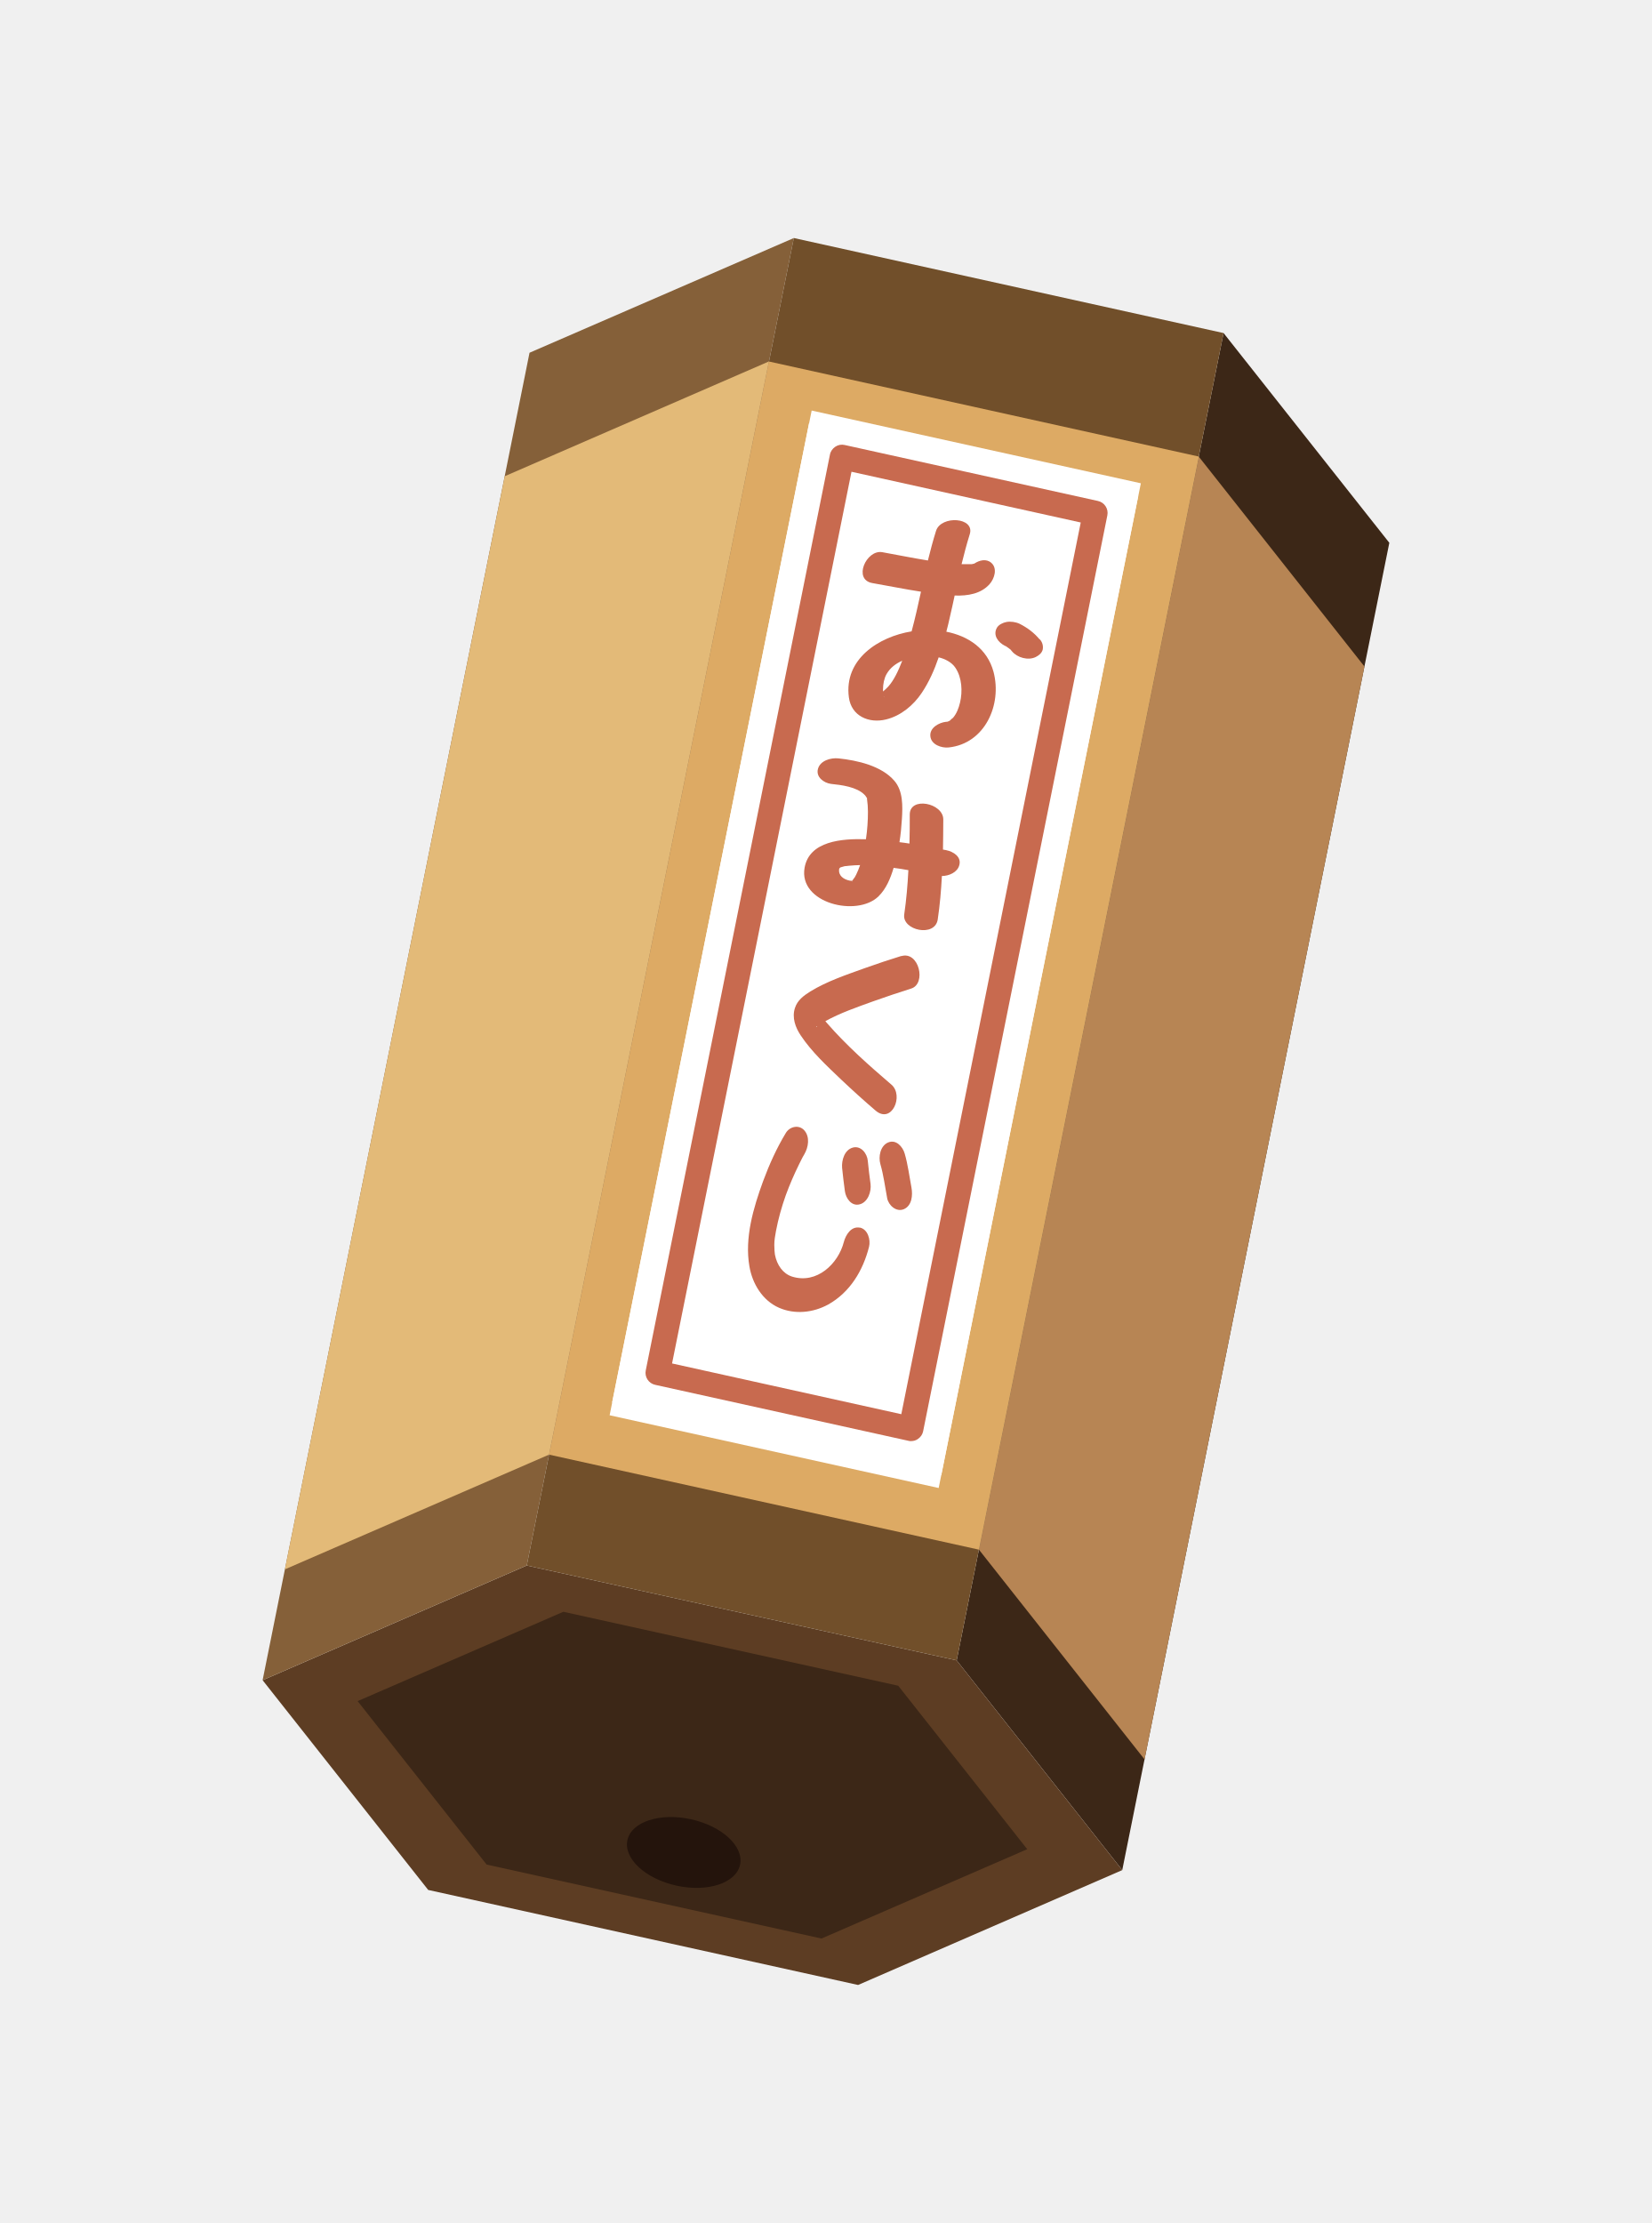
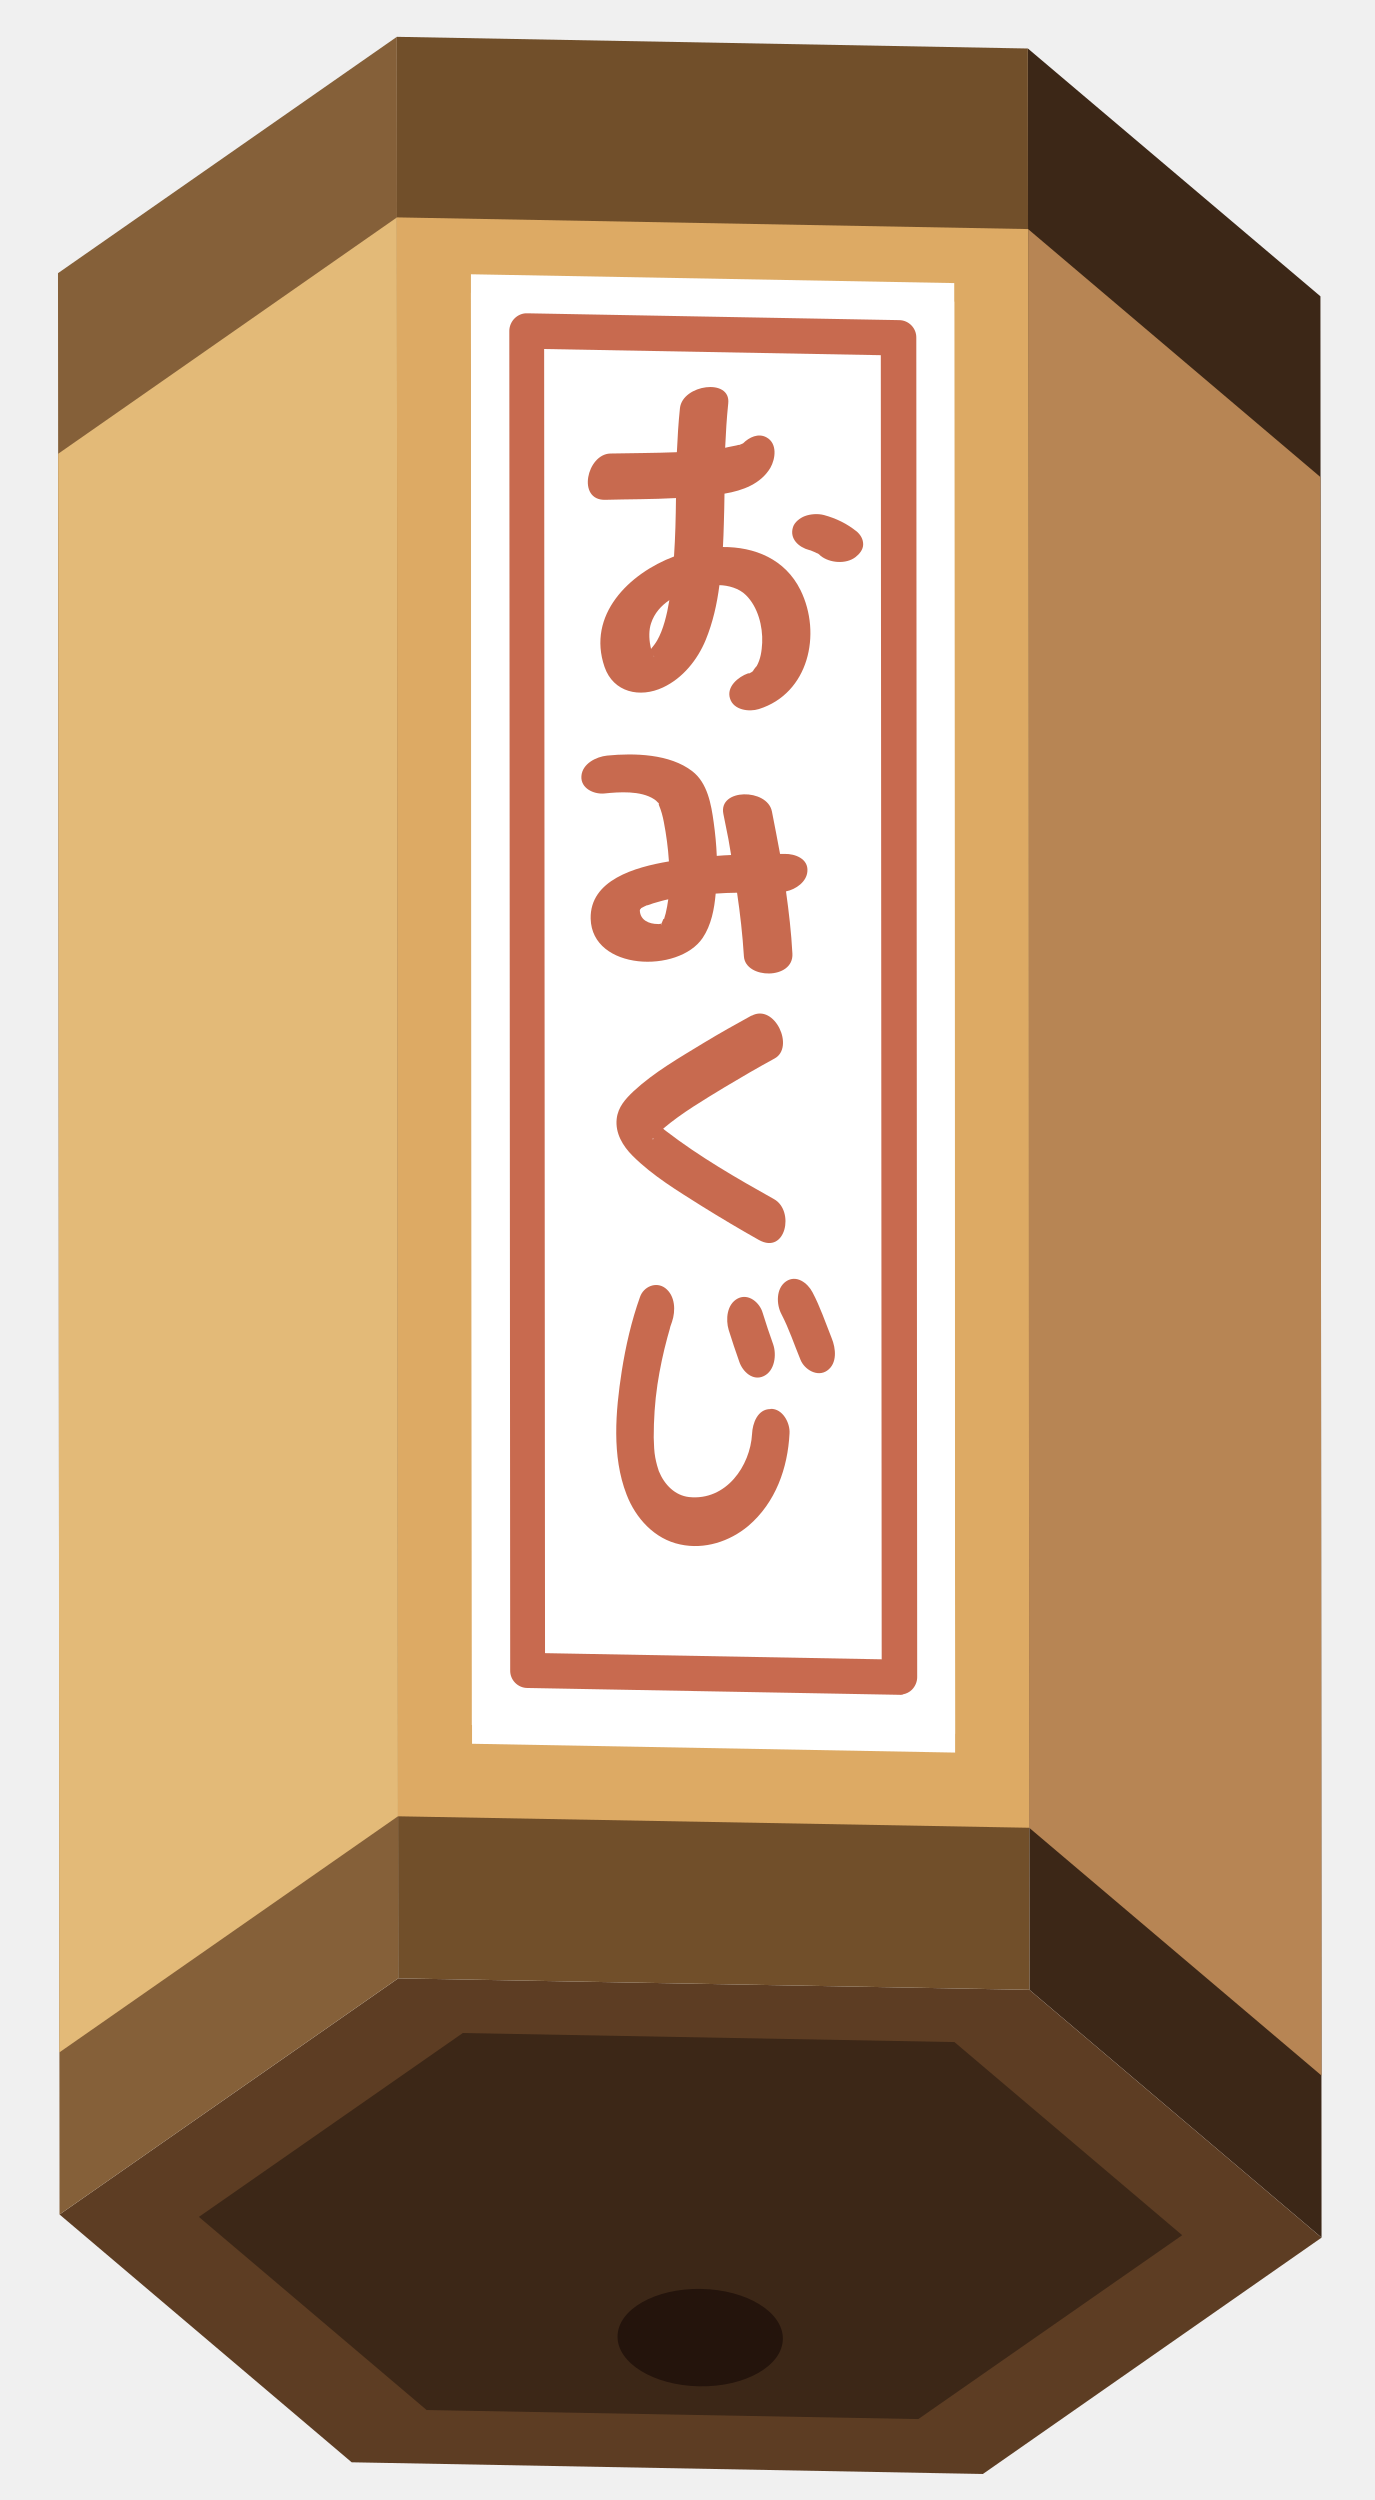
- <svg xmlns="http://www.w3.org/2000/svg" version="1.1" viewBox="0 0 1074.3 1445.7">
+ <svg xmlns="http://www.w3.org/2000/svg" version="1.1" viewBox="0 0 623.6 1133.9">
  <defs>
    <style>
      .cls-1 {
        fill: #856039;
      }

      .cls-2 {
-         fill: #5d3d23;
+         fill: #c86a4f;
      }

      .cls-3 {
-         fill: #c86a4f;
+         fill: #b78554;
      }

      .cls-4 {
-         fill: #b78554;
+         isolation: isolate;
      }

      .cls-5 {
-         isolation: isolate;
+         fill: #ddaa64;
      }

      .cls-6 {
-         fill: #ddaa64;
+         fill: #3c2717;
      }

      .cls-7 {
-         fill: #3c2717;
+         fill: #fff;
      }

      .cls-8 {
-         fill: #fff;
+         fill: #e3ba78;
      }

      .cls-9 {
-         fill: #e3ba78;
+         fill: #24140c;
      }

      .cls-10 {
-         fill: #24140c;
+         fill: #5d3d23;
      }

      .cls-11 {
        fill: #714f2a;
      }
    </style>
  </defs>
  <g>
    <g id="_レイヤー_1" data-name="レイヤー_1">
-       <g>
+       <g id="_レイヤー_1-2" data-name="_レイヤー_1">
        <g>
-           <g class="cls-5">
-             <polygon class="cls-7" points="622.2 1079.8 795.8 216.6 903.6 353 729.9 1216.2 622.2 1079.8" />
-             <polygon class="cls-2" points="278.5 1229.1 170.8 1092.7 342.6 1018.1 622.2 1079.8 729.9 1216.2 558.1 1290.9 278.5 1229.1" />
-             <polygon class="cls-7" points="316.5 1212.6 232.6 1106.3 366.4 1048.2 584.2 1096.3 668.1 1202.6 534.3 1260.7 316.5 1212.6" />
-             <ellipse class="cls-10" cx="444.7" cy="1204.5" rx="22.1" ry="37.5" transform="translate(-827.2 1380.4) rotate(-77.6)" />
-             <polygon class="cls-1" points="170.8 1092.7 344.4 229.4 516.3 154.8 342.6 1018.1 170.8 1092.7" />
-             <polygon class="cls-11" points="342.6 1018.1 516.3 154.8 795.8 216.6 622.2 1079.8 342.6 1018.1" />
+           <g>
+             <g class="cls-4">
+               <polygon class="cls-6" points="466.9 902.5 466.2 22 598.9 134.4 599.4 1014.9 466.9 902.5" />
+               <polygon class="cls-10" points="159.5 1116.8 27 1004.4 180.6 897.3 466.9 902.5 599.4 1014.9 445.8 1122.1 159.5 1116.8" />
+               <polygon class="cls-6" points="193.5 1093.1 90.2 1005.5 209.9 922.1 432.9 926.2 536.2 1013.8 416.5 1097.2 193.5 1093.1" />
+               <ellipse class="cls-9" cx="317.6" cy="1060" rx="22.1" ry="37.5" transform="translate(-747.8 1359.3) rotate(-89)" />
+               <polygon class="cls-1" points="27 1004.4 26.3 123.9 180 16.7 180.6 897.3 27 1004.4" />
+               <polygon class="cls-11" points="180.6 897.3 180 16.7 466.2 22 466.9 902.5 180.6 897.3" />
+             </g>
+             <polygon class="cls-8" points="180 98.6 179.9 98.7 26.4 205.8 26.9 930.9 26.9 930.9 180.5 823.8 180 98.6" />
+             <polygon class="cls-3" points="598.9 216.5 598.8 216.3 466.4 104 466.8 829 466.8 829 599.4 941.4 598.9 216.5" />
+             <polygon class="cls-5" points="466.4 104 466.2 103.9 180 98.6 180.5 823.8 180.5 823.8 466.8 829 466.4 104" />
+             <polygon class="cls-7" points="432.8 136.8 433.2 794.9 214.1 790.9 213.6 132.8 432.8 136.8" />
+             <path class="cls-2" d="M237.3,150.7c.6-.1,1.2-.2,1.7-.1l168.6,3.1c4.3,0,7.9,3.6,7.8,8l.4,607.5c0,2.1-.9,4.2-2.4,5.7-1.5,1.5-3.6,2.4-5.8,2.3l-168.6-3.1c-4.3,0-7.9-3.6-7.8-8l-.4-607.5c0-2.1.9-4.2,2.4-5.7,1.1-1.1,2.5-1.8,4.1-2.1h0ZM399.6,169.5l-152.7-2.8.4,591.5,152.7,2.8-.4-591.5Z" />
+             <g>
+               <path class="cls-2" d="M318.9,671.2c-.2,3.5-.3,6.9-.4,10.3-.2,4.6-.2,9.2-.3,13.8-8.4,1.4-16.5,4.5-20.8,11.7-2.4,4.2-3.2,11.1,1.7,13.8,3.7,2.1,7.9.1,10.7-2.7.6-.2,1.2-.6,1.7-.7h.4c.6-.2,1.2-.3,1.7-.4l3-.6,1.3-.3c-.3,6.7-.7,13.4-1.4,20.1-1.3,11.7,20.7,8.6,21.9-2.1.7-6.7,1.1-13.3,1.4-20,10-.4,20.1-.4,30.2-.6,10.6-.3,15.3-21.3,2.3-21-10.6.3-21.4.2-32.1.8.1-8.9.3-17.7.9-26.5,20.4-7.7,39.6-26.5,31.5-50.1-4-11.6-16.1-14.2-26.5-9.3-9,4.2-15.7,12.6-19.4,21.6-3.2,7.8-5.1,16.2-6.2,24.8-4-.1-8.9-1.4-12-4.5-5.5-5.4-7.7-14.2-7.4-21.6.2-3.8.7-7.5,2.6-10.8-.3.6,1.5-1.7,1.6-2.1.3-.2.6-.5,1-.7,0,0,.3,0,.5-.3h.7c4.5-1.6,9.9-6.1,8.2-11.4-1.6-5.3-8.7-6.2-13.1-4.8-22.6,7.1-28.6,34.1-18.9,53.9,7,14.2,20.9,19.7,35.4,19.6h0ZM308.7,718.6h.5c-.2,0-.3,0-.5,0ZM310.4,717.6c.6-.7,1.1-1.5,1.5-2.1-.4.8-1,1.5-1.5,2.1ZM350.5,621.8c-.7-.3-.4-.6,0,0h0ZM351.6,624.9l.3,1.5c.7,3.4.7,7.3-.3,10.2-1.5,4.6-4.6,8-8.3,10.5,1.1-6.7,2.8-13.5,5.5-18.2.8-1.4,1.8-2.7,2.8-3.9h0Z" />
+               <path class="cls-2" d="M258.3,678.1c4.4,3.6,9.4,6,14.9,7.5,2.7.7,6.1.5,8.7-.5,2.1-.8,4.6-2.7,5.3-4.9,1.8-5.4-2.7-9.3-7.4-10.5-.2,0-.4-.1-.7-.2-.7-.3-1.3-.5-1.9-.8-.3-.1-.7-.4-1-.5,0,0,0,0-.2,0-.5-.3-.9-.7-1.3-1.1-4.1-3.3-11.5-3.9-15.8-.6-1.8,1.4-3.5,3.4-3.5,5.8,0,2.4,1.2,4.4,3.1,6v-.2ZM276.3,668.3h-.1q0,0,.1,0Z" />
+               <path class="cls-2" d="M290.8,531.9c.7,0,1.5,0,2.2,0,1.2,6.4,2.4,12.8,3.7,19.3,2.1,10.5,24.4,10.5,22-1.2-1.2-6.2-2.5-12.4-3.5-18.6,2.2-.1,4.4-.2,6.5-.4.2,5.1.7,10.2,1.4,15.2,1.1,8.1,2.8,17.9,9.7,23.2,10.2,7.9,26.3,8.3,38.6,7.1,5-.5,11.3-3.7,11.7-9.3.4-5.5-5.5-8.3-10.3-7.9-6.8.7-16.6,1.4-22.7-2.6-.9-.6-.8-.6-1.6-1.4-.3-.3-.4-.3-.5-.4v-.7c-1.1-2.6-1.8-5.2-2.3-7.9-1.1-5.7-1.9-11.6-2.3-17.8,15.4-2.6,35.9-8.4,35.5-26-.6-23.6-39.9-24.9-50.8-8.7-3.9,5.8-5.3,13.1-5.9,20.1-3.2.2-6.5.4-9.7.4-1.4-9.5-2.5-19.1-3.1-28.8-.6-10.5-22.7-10.8-22,1.2.5,9.5,1.6,18.9,2.9,28.2-4.5.9-9.4,4.4-9.7,9.1-.5,5.7,5.6,8,10.3,7.9h0ZM356,507.5c-.5.3-1.3.8,0,0h0ZM356.3,507.4h0c0,.3-.1.4,0,0ZM347,499.9s0,.2-.2.2c.2-.5,0-.7.2-.2ZM346.6,500.4c-.2,0-.4.3-.4.3,0,0,.2-.1.4-.3ZM345.9,502.5c.3-.7.5-1.3.8-1.9,0,0,0,0,0-.2.6-.1,1.4-.3,1.7-.2,4,0,8,1.7,8.2,6.1,0,0,0,.2-.1.4h0c0,0,0,.3-.2.5h0c0-.2.1-.4.1-.4,0,0-.2.1-.4.6h0c-.8.5-1.8.9-2.6,1.3h-.3c-.9.3-1.7.6-2.6.9-2.5.7-4.7,1.4-6.8,1.8.3-2.2.7-4.4,1.2-6.5-.1.4.5-1.7.7-2.4h0Z" />
+               <path class="cls-2" d="M356.6,506.7h0s0,0,0,0Z" />
+               <path class="cls-2" d="M306,458.6c7.3-4,14.6-8.1,21.7-12.4,10.8-6.6,22.4-13.2,31.8-21.9,3.7-3.5,7.1-7.2,7.7-12.6.7-6.5-2.8-12.3-7.2-16.7-9.2-9.2-20.6-16-31.5-22.9-8.5-5.3-17.1-10.4-25.8-15.3-12.2-6.8-16.3,13.2-6.9,18.5,16.8,9.4,33.8,19.2,49,30.9.5.3.9.7,1.3,1.1-8.5,7.2-18.4,13-27.9,18.8-7.5,4.5-14.9,8.8-22.6,13-9.3,5-.1,25.1,10.4,19.4h0ZM351.3,412.2c.4.5.4.7,0,0h0ZM350.5,403c-.2-1,.8-.5,0,0h0Z" />
+               <path class="cls-2" d="M297.5,280.1c5.8,0,8.1-6.5,8.3-11.3.8-14.4,11.7-30.4,28.6-28.6,6.2.7,11.1,5.4,13.7,11.8.4,1.1,1.1,3.5,1.6,6.1.6,3.1.6,5.7.7,9.1,0,8-.5,16.1-1.7,24.1-1.1,7.2-2.6,14.3-4.5,21.3-.4,1.3-.7,2.6-1.1,3.9,0,.3-.2.6-.2.9h0c-.3.8-.5,1.5-.8,2.3-1.7,5-1.5,11.8,3.1,15.3,4.2,3.1,9.8.6,11.4-4,3.9-10.9,6.5-22.3,8.3-33.7,2.8-18.2,4.6-38.5-2.2-56-4.1-10.7-12.7-20.2-24.3-22.6-11-2.4-22.4,1.3-30.9,8.4-12.4,10.6-17.9,26.2-18.7,42-.3,4.7,3.1,11.2,8.5,11.1h-.1Z" />
+               <path class="cls-2" d="M300.9,323.9c1.3,4.5,6.3,8.9,11.2,6.5,5.1-2.6,5.6-9.6,4.2-14.3-1.5-4.8-3.1-9.6-4.8-14.4-1.5-4.5-6.2-9-11.2-6.5-4.9,2.4-5.8,9.6-4.2,14.3,1.7,4.8,3.3,9.5,4.8,14.4Z" />
+               <path class="cls-2" d="M278.3,333.2c2.2,4.2,7.3,8.1,12,4.9,4.6-3.2,4.4-10.4,2.1-14.8-3.5-6.7-5.8-13.8-8.7-20.8-1.8-4.4-7.6-7.9-12-4.9-4.8,3.3-4,10.2-2.1,14.8,2.8,7,5.2,14.2,8.7,20.8Z" />
+             </g>
          </g>
-           <polygon class="cls-9" points="500.1 235.1 500 235.1 328.3 309.7 185.3 1020.6 185.3 1020.6 357.1 946 500.1 235.1" />
-           <polygon class="cls-4" points="887.4 433.5 887.3 433.3 779.7 297 636.7 1007.8 636.7 1007.8 744.4 1144.2 887.4 433.5" />
-           <polygon class="cls-6" points="779.7 297 779.6 296.9 500.1 235.1 357.1 946 357.1 946 636.7 1007.8 779.7 297" />
-           <polygon class="cls-8" points="740.3 322.5 610.5 967.7 396.5 920.4 526.2 275.2 740.3 322.5" />
-           <path class="cls-3" d="M545.9,297.5c.6,0,1.2,0,1.7.2l164.7,36.4c4.2.9,7,5.1,6.1,9.4l-119.8,595.6c-.4,2.1-1.7,3.9-3.5,5.1-1.8,1.2-4,1.6-6.1,1.1l-164.7-36.4c-4.2-.9-7-5.1-6.1-9.4l119.8-595.6c.4-2.1,1.7-3.9,3.5-5.1,1.3-.9,2.8-1.3,4.4-1.3ZM701.3,348l-149.1-33-116.7,579.9,149.1,33,116.7-579.9Z" />
+           <polygon class="cls-7" points="214 782.4 213.6 124.4 432.8 128.4 433.2 786.4 214 782.4" />
+           <path class="cls-2" d="M409.5,768.6c-.6.1-1.2.2-1.7.1l-168.6-3.1c-4.3,0-7.9-3.6-7.8-8l-.4-607.5c0-2.1.9-4.2,2.4-5.7s3.6-2.4,5.8-2.3l168.6,3.1c4.3,0,7.9,3.6,7.8,8l.4,607.5c0,2.1-.9,4.2-2.4,5.7-1.1,1.1-2.5,1.8-4.1,2.1h0ZM247.2,749.8l152.7,2.8-.4-591.5-152.7-2.8.4,591.5h0Z" />
          <g>
-             <path class="cls-3" d="M522.9,823.8c-.9,3.4-1.7,6.7-2.4,10-1.1,4.5-2,9-3,13.5-8.5-.3-17.1,1.1-22.7,7.4-3.2,3.6-5.3,10.3-1.1,13.9,3.2,2.8,7.7,1.7,11-.5.6-.1,1.3-.4,1.8-.4.1,0,.3,0,.4,0,.6,0,1.2,0,1.7,0,1,0,2.1,0,3.1,0,.4,0,.9,0,1.3,0-1.6,6.5-3.3,13-5.3,19.4-3.6,11.2,18.6,12.5,21.9,2.3,2-6.4,3.7-12.8,5.3-19.3,9.9,1.6,19.8,3.6,29.7,5.4,10.4,1.8,19.2-17.9,6.4-20.1-10.5-1.8-21-4-31.6-5.6,1.9-8.7,3.8-17.3,6.1-25.8,21.5-3.5,44.1-18.1,40.8-42.9-1.6-12.2-13-17.1-24.1-14.4-9.6,2.3-17.9,9.2-23.3,17.3-4.7,7-8.2,14.9-11,23.1-3.9-.9-8.5-3.1-10.9-6.8-4.3-6.4-4.7-15.4-3-22.6.9-3.7,2.2-7.2,4.7-10.1-.4.5,1.8-1.4,2-1.7.3-.1.7-.4,1.1-.5.1,0,.3,0,.5-.2.2,0,.4,0,.7,0,4.7-.5,10.9-3.9,10.3-9.4-.5-5.5-7.3-7.8-11.9-7.3-23.6,2.5-34.8,27.8-29.2,49.1,4.1,15.3,16.6,23.4,30.8,26.2ZM503.5,868.3c.1,0,.3,0,.5,0-.2,0-.3,0-.5,0ZM505.4,867.6c.7-.6,1.4-1.2,1.9-1.8-.6.7-1.3,1.3-1.9,1.8ZM563.7,781.7c-.6-.4-.3-.7,0,0h0ZM564.1,784.9c0,.5,0,1,0,1.5,0,3.5-.8,7.3-2.3,9.9-2.4,4.2-6.1,6.9-10.2,8.7,2.4-6.3,5.4-12.7,9-16.7,1.1-1.2,2.3-2.3,3.5-3.3Z" />
-             <path class="cls-3" d="M462.1,818.6c3.6,4.4,8,7.7,13.1,10.3,2.5,1.2,5.9,1.7,8.6,1.2,2.2-.4,5-1.7,6.2-3.7,2.8-4.9-.8-9.6-5.2-11.8-.2-.1-.4-.2-.7-.3-.6-.4-1.2-.8-1.7-1.2-.3-.2-.6-.5-.9-.7,0,0-.1,0-.2-.1-.4-.4-.7-.9-1.1-1.3-3.4-4.1-10.5-6.1-15.4-3.7-2,1-4.1,2.6-4.6,5-.4,2.4.3,4.6,1.8,6.5ZM481.7,812.5s0,0-.1-.1c0,0,0,0,.1.1Z" />
-             <path class="cls-3" d="M522.9,681.7c.7.1,1.5.3,2.2.4-.1,6.5-.2,13-.2,19.6,0,10.7,21.8,15.1,21.8,3.2,0-6.3,0-12.6.2-18.9,2.2.3,4.3.7,6.5.9-.8,5-1.3,10.1-1.6,15.2-.5,8.2-.8,18.1,4.9,24.7,8.4,9.8,24.1,13.3,36.4,14.6,5,.5,11.8-1.4,13.3-6.8,1.5-5.3-3.8-9.2-8.5-9.8-6.8-.7-16.6-1.9-21.7-7-.8-.8-.7-.8-1.3-1.7-.2-.3-.3-.4-.4-.5,0,0,0-.3,0-.7-.4-2.7-.6-5.4-.6-8.2,0-5.8.4-11.8,1.3-17.9,15.6.5,36.8-1.1,39.9-18.5,4.1-23.2-34.2-32.3-48.1-18.6-5,4.9-7.8,11.8-9.8,18.5-3.2-.4-6.4-.9-9.6-1.5.5-9.6,1.3-19.2,2.7-28.8,1.5-10.4-20.1-15.1-21.8-3.2-1.4,9.4-2.2,18.8-2.7,28.2-4.6,0-10.1,2.4-11.3,7-1.6,5.5,3.9,8.9,8.5,9.8ZM591.7,670.7c-.5.2-1.4.5,0,0h0ZM592,670.7s0,0,0,0c-.1.3-.2.4,0,0ZM584.4,661.5c0,0,0,.2-.2.2.3-.5.1-.7.2-.2ZM583.9,661.9c-.2,0-.4.2-.4.2,0,0,.2-.1.4-.2ZM582.8,663.8c.4-.6.8-1.2,1.2-1.7,0,0,0-.1.1-.2.6,0,1.4,0,1.7.1,3.9.8,7.5,3.2,6.8,7.6,0,0,0,.2-.2.4,0,0,0,0,0,0,0,.1-.1.3-.3.5,0,0,0,0,0,0,.1-.2.2-.4.2-.4,0,0-.2.1-.5.5,0,0,0,0,0,0-.9.3-1.9.5-2.8.8,0,0-.2,0-.3,0-.9.1-1.8.2-2.7.3-2.6.2-4.9.4-7,.4.7-2.1,1.6-4.2,2.5-6.1-.2.4.8-1.6,1.2-2.2Z" />
-             <path class="cls-3" d="M592.4,670s0,0,0,0c0,0,0-.1,0,0Z" />
-             <path class="cls-3" d="M552.3,612.9c8-2.5,15.9-5.1,23.7-7.9,11.9-4.3,24.6-8.5,35.5-15.2,4.3-2.7,8.4-5.7,10-10.8,2-6.2-.3-12.6-3.8-17.8-7.2-10.8-17-19.8-26.3-28.7-7.3-6.9-14.7-13.6-22.3-20.1-10.6-9.1-18.6,9.7-10.4,16.8,14.6,12.5,29.3,25.5,41.9,40,.4.4.7.9,1.1,1.3-9.8,5.4-20.6,9.1-31.1,12.9-8.2,2.9-16.4,5.7-24.7,8.3-10.1,3.1-5.1,24.6,6.4,21.1ZM605.9,576.4c.3.6.2.8,0,0h0ZM607,567.2c0-1,.9-.3,0,0h0Z" />
-             <path class="cls-3" d="M579.3,436.2c5.7,1.1,9.2-4.8,10.4-9.4,3.6-14,17.5-27.5,33.7-22.4,5.9,1.9,9.8,7.5,11.1,14.3.2,1.2.4,3.7.4,6.3,0,3.2-.5,5.7-1.1,9.1-1.5,7.9-3.7,15.7-6.4,23.3-2.5,6.8-5.4,13.5-8.6,20-.6,1.2-1.2,2.4-1.8,3.6-.1.3-.3.6-.4.8,0,0,0,0,0,0-.4.7-.8,1.4-1.2,2.1-2.7,4.6-3.8,11.3,0,15.6,3.5,3.9,9.5,2.5,12-1.7,6-9.9,10.8-20.6,14.8-31.4,6.3-17.3,12.1-36.8,8.9-55.3-1.9-11.3-8.5-22.3-19.3-27-10.3-4.5-22.2-3.2-31.9,2.1-14.2,7.9-22.7,22.1-26.6,37.5-1.2,4.6.8,11.6,6.1,12.6Z" />
-             <path class="cls-3" d="M574,479.8c.4,4.7,4.4,10,9.7,8.6,5.5-1.5,7.4-8.3,7-13.2-.5-5-1.1-10-1.8-15.1-.6-4.7-4.3-10.1-9.7-8.6-5.3,1.4-7.6,8.3-7,13.2.7,5,1.3,10,1.8,15.1Z" />
-             <path class="cls-3" d="M550,484.5c1.3,4.5,5.6,9.4,10.8,7.2,5.1-2.2,6.4-9.3,5-14.1-2.1-7.3-3-14.7-4.4-22.1-.9-4.7-5.9-9.2-10.8-7.2-5.4,2.3-5.9,9.2-5,14.1,1.4,7.4,2.3,14.9,4.4,22.1Z" />
+             <path class="cls-2" d="M327.9,248c.2-3.5.3-6.9.4-10.3.2-4.6.2-9.2.3-13.8,8.4-1.4,16.5-4.5,20.8-11.7,2.4-4.2,3.2-11.1-1.7-13.8-3.7-2.1-7.9-.1-10.7,2.7-.6.2-1.2.6-1.7.7h-.4c-.6.2-1.2.3-1.7.4l-3,.6-1.3.3c.3-6.7.7-13.4,1.4-20.1,1.3-11.7-20.7-8.6-21.9,2.1-.7,6.7-1.1,13.3-1.4,20-10,.4-20.1.4-30.2.6-10.6.3-15.3,21.3-2.3,21,10.6-.3,21.4-.2,32.1-.8-.1,8.9-.3,17.7-.9,26.5-20.4,7.7-39.6,26.5-31.5,50.1,4,11.6,16.1,14.2,26.5,9.3,9-4.2,15.7-12.6,19.4-21.6,3.2-7.8,5.1-16.2,6.2-24.8,4,.1,8.9,1.4,12,4.5,5.5,5.4,7.7,14.2,7.4,21.6-.2,3.8-.7,7.5-2.6,10.8.3-.6-1.5,1.7-1.6,2.1-.3.2-.6.5-1,.7,0,0-.3,0-.5.3h-.7c-4.5,1.6-9.9,6.1-8.2,11.4,1.6,5.3,8.7,6.2,13.1,4.8,22.6-7.1,28.6-34.1,18.9-53.9-7-14.2-20.9-19.7-35.4-19.6h0ZM338.2,200.5h-.5c.2,0,.3,0,.5,0ZM336.4,201.6c-.6.7-1.1,1.5-1.5,2.1.4-.8,1-1.5,1.5-2.1ZM296.3,297.4c.7.3.4.6,0,0h0ZM295.3,294.4l-.3-1.5c-.7-3.4-.7-7.3.3-10.2,1.5-4.6,4.6-8,8.3-10.5-1.1,6.7-2.8,13.5-5.5,18.2-.8,1.4-1.8,2.7-2.8,3.9h0Z" />
+             <path class="cls-2" d="M388.6,241.1c-4.4-3.6-9.4-6-14.9-7.5-2.7-.7-6.1-.5-8.7.5-2.1.8-4.6,2.7-5.3,4.9-1.8,5.4,2.7,9.3,7.4,10.5.2,0,.4.1.7.2.7.3,1.3.5,1.9.8.3.1.7.4,1,.5,0,0,0,0,.2,0,.5.3.9.7,1.3,1.1,4.1,3.3,11.5,3.9,15.8.6,1.8-1.4,3.5-3.4,3.5-5.8,0-2.4-1.2-4.4-3.1-6v.2ZM370.5,250.9h.1q0,0-.1,0Z" />
+             <path class="cls-2" d="M356,387.3c-.7,0-1.5,0-2.2,0-1.2-6.4-2.4-12.8-3.7-19.3-2.1-10.5-24.4-10.5-22,1.2s2.5,12.4,3.5,18.6c-2.2.1-4.4.2-6.5.4-.2-5.1-.7-10.2-1.4-15.2-1.1-8.1-2.8-17.9-9.7-23.2-10.2-7.9-26.3-8.3-38.6-7.1-5,.5-11.3,3.7-11.7,9.3-.4,5.5,5.5,8.3,10.3,7.9,6.8-.7,16.6-1.4,22.7,2.6.9.6.8.6,1.6,1.4.3.3.4.3.5.4v.7c1.1,2.6,1.8,5.2,2.3,7.9,1.1,5.7,1.9,11.6,2.3,17.8-15.4,2.6-35.9,8.4-35.5,26,.6,23.6,39.9,24.9,50.8,8.7,3.9-5.8,5.3-13.1,5.9-20.1,3.2-.2,6.5-.4,9.7-.4,1.4,9.5,2.5,19.1,3.1,28.8.6,10.5,22.7,10.8,22-1.2-.5-9.5-1.6-18.9-2.9-28.2,4.5-.9,9.4-4.4,9.7-9.1.5-5.7-5.6-8-10.3-7.9h0ZM290.9,411.8c.5-.3,1.3-.8,0,0h0ZM290.5,411.8h0c0-.3.1-.4,0,0ZM299.9,419.4s0-.2.2-.2c-.2.5,0,.7-.2.2ZM300.3,418.9c.2,0,.4-.3.4-.3,0,0-.2.1-.4.3ZM300.9,416.8c-.3.7-.5,1.3-.8,1.9,0,0,0,0,0,.2-.6.1-1.4.3-1.7.2-4,0-8-1.7-8.2-6.1,0,0,0-.2.1-.4h0c0,0,0-.3.2-.5h0c0,.2-.1.4-.1.4,0,0,.2-.1.4-.6h0c.8-.5,1.8-.9,2.6-1.3h.3c.9-.3,1.7-.6,2.6-.9,2.5-.7,4.7-1.4,6.8-1.8-.3,2.2-.7,4.4-1.2,6.5.1-.4-.5,1.7-.7,2.4h0Z" />
+             <path class="cls-2" d="M290.4,412.6h0s0,0,0,0Z" />
+             <path class="cls-2" d="M340.9,460.6c-7.3,4-14.6,8.1-21.7,12.4-10.8,6.6-22.4,13.2-31.8,21.9-3.7,3.5-7.1,7.2-7.7,12.6-.7,6.5,2.8,12.3,7.2,16.7,9.2,9.2,20.6,16,31.5,22.9,8.5,5.3,17.1,10.4,25.8,15.3,12.2,6.8,16.3-13.2,6.9-18.5-16.8-9.4-33.8-19.2-49-30.9-.5-.3-.9-.7-1.3-1.1,8.5-7.2,18.4-13,27.9-18.8,7.5-4.5,14.9-8.8,22.6-13,9.3-5,.1-25.1-10.4-19.4h0ZM295.6,506.9c-.4-.5-.4-.7,0,0h0ZM296.3,516.2c.2,1-.8.5,0,0h0Z" />
+             <path class="cls-2" d="M349.4,639.1c-5.8,0-8.1,6.5-8.3,11.3-.8,14.4-11.7,30.4-28.6,28.6-6.2-.7-11.1-5.4-13.7-11.8-.4-1.1-1.1-3.5-1.6-6.1s-.6-5.7-.7-9.1c0-8,.5-16.1,1.7-24.1,1.1-7.2,2.6-14.3,4.5-21.3.4-1.3.7-2.6,1.1-3.9,0-.3.2-.6.2-.9h0c.3-.8.5-1.5.8-2.3,1.7-5,1.5-11.8-3.1-15.3-4.2-3.1-9.8-.6-11.4,4-3.9,10.9-6.5,22.3-8.3,33.7-2.8,18.2-4.6,38.5,2.2,56,4.1,10.7,12.7,20.2,24.3,22.6,11,2.4,22.4-1.3,30.9-8.4,12.4-10.6,17.9-26.2,18.7-42,.3-4.7-3.1-11.2-8.5-11.1h.1Z" />
+             <path class="cls-2" d="M345.9,595.4c-1.3-4.5-6.3-8.9-11.2-6.5-5.1,2.6-5.6,9.6-4.2,14.3,1.5,4.8,3.1,9.6,4.8,14.4,1.5,4.5,6.2,9,11.2,6.5,4.9-2.4,5.8-9.6,4.2-14.3-1.7-4.8-3.3-9.5-4.8-14.4Z" />
+             <path class="cls-2" d="M368.5,586.1c-2.2-4.2-7.3-8.1-12-4.9-4.6,3.2-4.4,10.4-2.1,14.8,3.5,6.7,5.8,13.8,8.7,20.8,1.8,4.4,7.6,7.9,12,4.9,4.8-3.3,4-10.2,2.1-14.8-2.8-7-5.2-14.2-8.7-20.8Z" />
          </g>
-         </g>
-         <polygon class="cls-8" points="398.1 912.1 527.9 267 742 314.3 612.2 959.4 398.1 912.1" />
-         <path class="cls-3" d="M592.5,937.2c-.6,0-1.2,0-1.7-.2l-164.7-36.4c-4.2-.9-7-5.1-6.1-9.4l119.8-595.6c.4-2.1,1.7-3.9,3.5-5.1,1.8-1.2,4-1.6,6.1-1.1l164.7,36.4c4.2.9,7,5.1,6.1,9.4l-119.8,595.6c-.4,2.1-1.7,3.9-3.5,5.1-1.3.9-2.8,1.3-4.4,1.3ZM437.1,886.7l149.1,33,116.7-579.9-149.1-33-116.7,579.9Z" />
-         <g>
-           <path class="cls-3" d="M615.5,410.8c.9-3.4,1.7-6.7,2.4-10,1.1-4.5,2-9,3-13.5,8.5.3,17.1-1.1,22.7-7.4,3.2-3.6,5.3-10.3,1.1-13.9-3.2-2.8-7.7-1.7-11,.5-.6.1-1.3.4-1.8.4-.1,0-.3,0-.4,0-.6,0-1.2,0-1.7,0-1,0-2.1,0-3.1,0-.4,0-.9,0-1.3,0,1.6-6.5,3.3-13,5.3-19.4,3.6-11.2-18.6-12.5-21.9-2.3-2,6.4-3.7,12.8-5.3,19.3-9.9-1.6-19.8-3.6-29.7-5.4-10.4-1.8-19.2,17.9-6.4,20.1,10.5,1.8,21,4,31.6,5.6-1.9,8.7-3.8,17.3-6.1,25.8-21.5,3.5-44.1,18.1-40.8,42.9,1.6,12.2,13,17.1,24.1,14.4,9.6-2.3,17.9-9.2,23.3-17.3,4.7-7,8.2-14.9,11-23.1,3.9.9,8.5,3.1,10.9,6.8,4.3,6.4,4.7,15.4,3,22.6-.9,3.7-2.2,7.2-4.7,10.1.4-.5-1.8,1.4-2,1.7-.3.1-.7.4-1.1.5-.1,0-.3,0-.5.2-.2,0-.4,0-.7,0-4.7.5-10.9,3.9-10.3,9.4.5,5.5,7.3,7.8,11.9,7.3,23.6-2.5,34.8-27.8,29.2-49.1-4.1-15.3-16.6-23.4-30.8-26.2ZM635,366.3c-.1,0-.3,0-.5,0,.2,0,.3,0,.5,0ZM633,367c-.7.6-1.4,1.2-1.9,1.8.6-.7,1.3-1.3,1.9-1.8ZM574.7,452.9c.6.4.3.7,0,0h0ZM574.3,449.8c0-.5,0-1,0-1.5,0-3.5.8-7.3,2.3-9.9,2.4-4.2,6.1-6.9,10.2-8.7-2.4,6.3-5.4,12.7-9,16.7-1.1,1.2-2.3,2.3-3.5,3.3Z" />
-           <path class="cls-3" d="M676.3,416c-3.6-4.4-8-7.7-13.1-10.3-2.5-1.2-5.9-1.7-8.6-1.2-2.2.4-5,1.7-6.2,3.7-2.8,4.9.8,9.6,5.2,11.8.2.1.4.2.7.3.6.4,1.2.8,1.7,1.2.3.2.6.5.9.7,0,0,.1,0,.2.1.4.4.7.9,1.1,1.3,3.4,4.1,10.5,6.1,15.4,3.7,2-1,4.1-2.6,4.6-5,.4-2.4-.3-4.6-1.8-6.5ZM656.7,422.1s0,0,.1.1c0,0,0,0-.1-.1Z" />
-           <path class="cls-3" d="M615.5,552.9c-.7-.1-1.5-.3-2.2-.4.1-6.5.2-13,.2-19.6,0-10.7-21.8-15.1-21.8-3.2,0,6.3,0,12.6-.2,18.9-2.2-.3-4.3-.7-6.5-.9.8-5,1.3-10.1,1.6-15.2.5-8.2.8-18.1-4.9-24.7-8.4-9.8-24.1-13.3-36.4-14.6-5-.5-11.8,1.4-13.3,6.8-1.5,5.3,3.8,9.2,8.5,9.8,6.8.7,16.6,1.9,21.7,7,.8.8.7.8,1.3,1.7.2.3.3.4.4.5,0,0,0,.3,0,.7.4,2.7.6,5.4.6,8.2,0,5.8-.4,11.8-1.3,17.9-15.6-.5-36.8,1.1-39.9,18.5-4.1,23.2,34.2,32.3,48.1,18.6,5-4.9,7.8-11.8,9.8-18.5,3.2.4,6.4.9,9.6,1.5-.5,9.6-1.3,19.2-2.7,28.8-1.5,10.4,20.1,15.1,21.8,3.2,1.4-9.4,2.2-18.8,2.7-28.2,4.6,0,10.1-2.4,11.3-7,1.6-5.5-3.9-8.9-8.5-9.8ZM546.8,564c.5-.2,1.4-.5,0,0h0ZM546.4,563.9s0,0,0,0c.1-.3.2-.4,0,0ZM554.1,573.2c0,0,0-.2.2-.2-.3.5-.1.7-.2.2ZM554.6,572.8c.2,0,.4-.2.4-.2,0,0-.2.1-.4.2ZM555.6,570.9c-.4.6-.8,1.2-1.2,1.7,0,0,0,.1-.1.2-.6,0-1.4,0-1.7-.1-3.9-.8-7.5-3.2-6.8-7.6,0,0,0-.2.2-.4,0,0,0,0,0,0,0-.1.1-.3.3-.5,0,0,0,0,0,0-.1.2-.2.4-.2.4,0,0,.2-.1.5-.5,0,0,0,0,0,0,.9-.3,1.9-.5,2.8-.8,0,0,.2,0,.3,0,.9-.1,1.8-.2,2.7-.3,2.6-.2,4.9-.4,7-.4-.7,2.1-1.6,4.2-2.5,6.1.2-.4-.8,1.6-1.2,2.2Z" />
-           <path class="cls-3" d="M546.1,564.7s0,0,0,0c0,0,0,.1,0,0Z" />
-           <path class="cls-3" d="M586.2,621.7c-8,2.5-15.9,5.1-23.7,7.9-11.9,4.3-24.6,8.5-35.5,15.2-4.3,2.7-8.4,5.7-10,10.8-2,6.2.3,12.6,3.8,17.8,7.2,10.8,17,19.8,26.3,28.7,7.3,6.9,14.7,13.6,22.3,20.1,10.6,9.1,18.6-9.7,10.4-16.8-14.6-12.5-29.3-25.5-41.9-40-.4-.4-.7-.9-1.1-1.3,9.8-5.4,20.6-9.1,31.1-12.9,8.2-2.9,16.4-5.7,24.7-8.3,10.1-3.1,5.1-24.6-6.4-21.1ZM532.6,658.2c-.3-.6-.2-.8,0,0h0ZM531.4,667.4c0,1-.9.3,0,0h0Z" />
-           <path class="cls-3" d="M559.2,798.4c-5.7-1.1-9.2,4.8-10.4,9.4-3.6,14-17.5,27.5-33.7,22.4-5.9-1.9-9.8-7.5-11.1-14.3-.2-1.2-.4-3.7-.4-6.3,0-3.2.5-5.7,1.1-9.1,1.5-7.9,3.7-15.7,6.4-23.3,2.5-6.8,5.4-13.5,8.6-20,.6-1.2,1.2-2.4,1.8-3.6.1-.3.3-.6.4-.8,0,0,0,0,0,0,.4-.7.8-1.4,1.2-2.1,2.7-4.6,3.8-11.3,0-15.6-3.5-3.9-9.5-2.5-12,1.7-6,9.9-10.8,20.6-14.8,31.4-6.3,17.3-12.1,36.8-8.9,55.3,1.9,11.3,8.5,22.3,19.3,27,10.3,4.5,22.2,3.2,31.9-2.1,14.2-7.9,22.7-22.1,26.6-37.5,1.2-4.6-.8-11.6-6.1-12.6Z" />
-           <path class="cls-3" d="M564.4,754.9c-.4-4.7-4.4-10-9.7-8.6-5.5,1.5-7.4,8.3-7,13.2.5,5,1.1,10,1.8,15.1.6,4.7,4.3,10.1,9.7,8.6,5.3-1.4,7.6-8.3,7-13.2-.7-5-1.3-10-1.8-15.1Z" />
-           <path class="cls-3" d="M588.4,750.2c-1.3-4.5-5.6-9.4-10.8-7.2-5.1,2.2-6.4,9.3-5,14.1,2.1,7.3,3,14.7,4.4,22.1.9,4.7,5.9,9.2,10.8,7.2,5.4-2.3,5.9-9.2,5-14.1-1.4-7.4-2.3-14.9-4.4-22.1Z" />
        </g>
      </g>
    </g>
  </g>
</svg>
